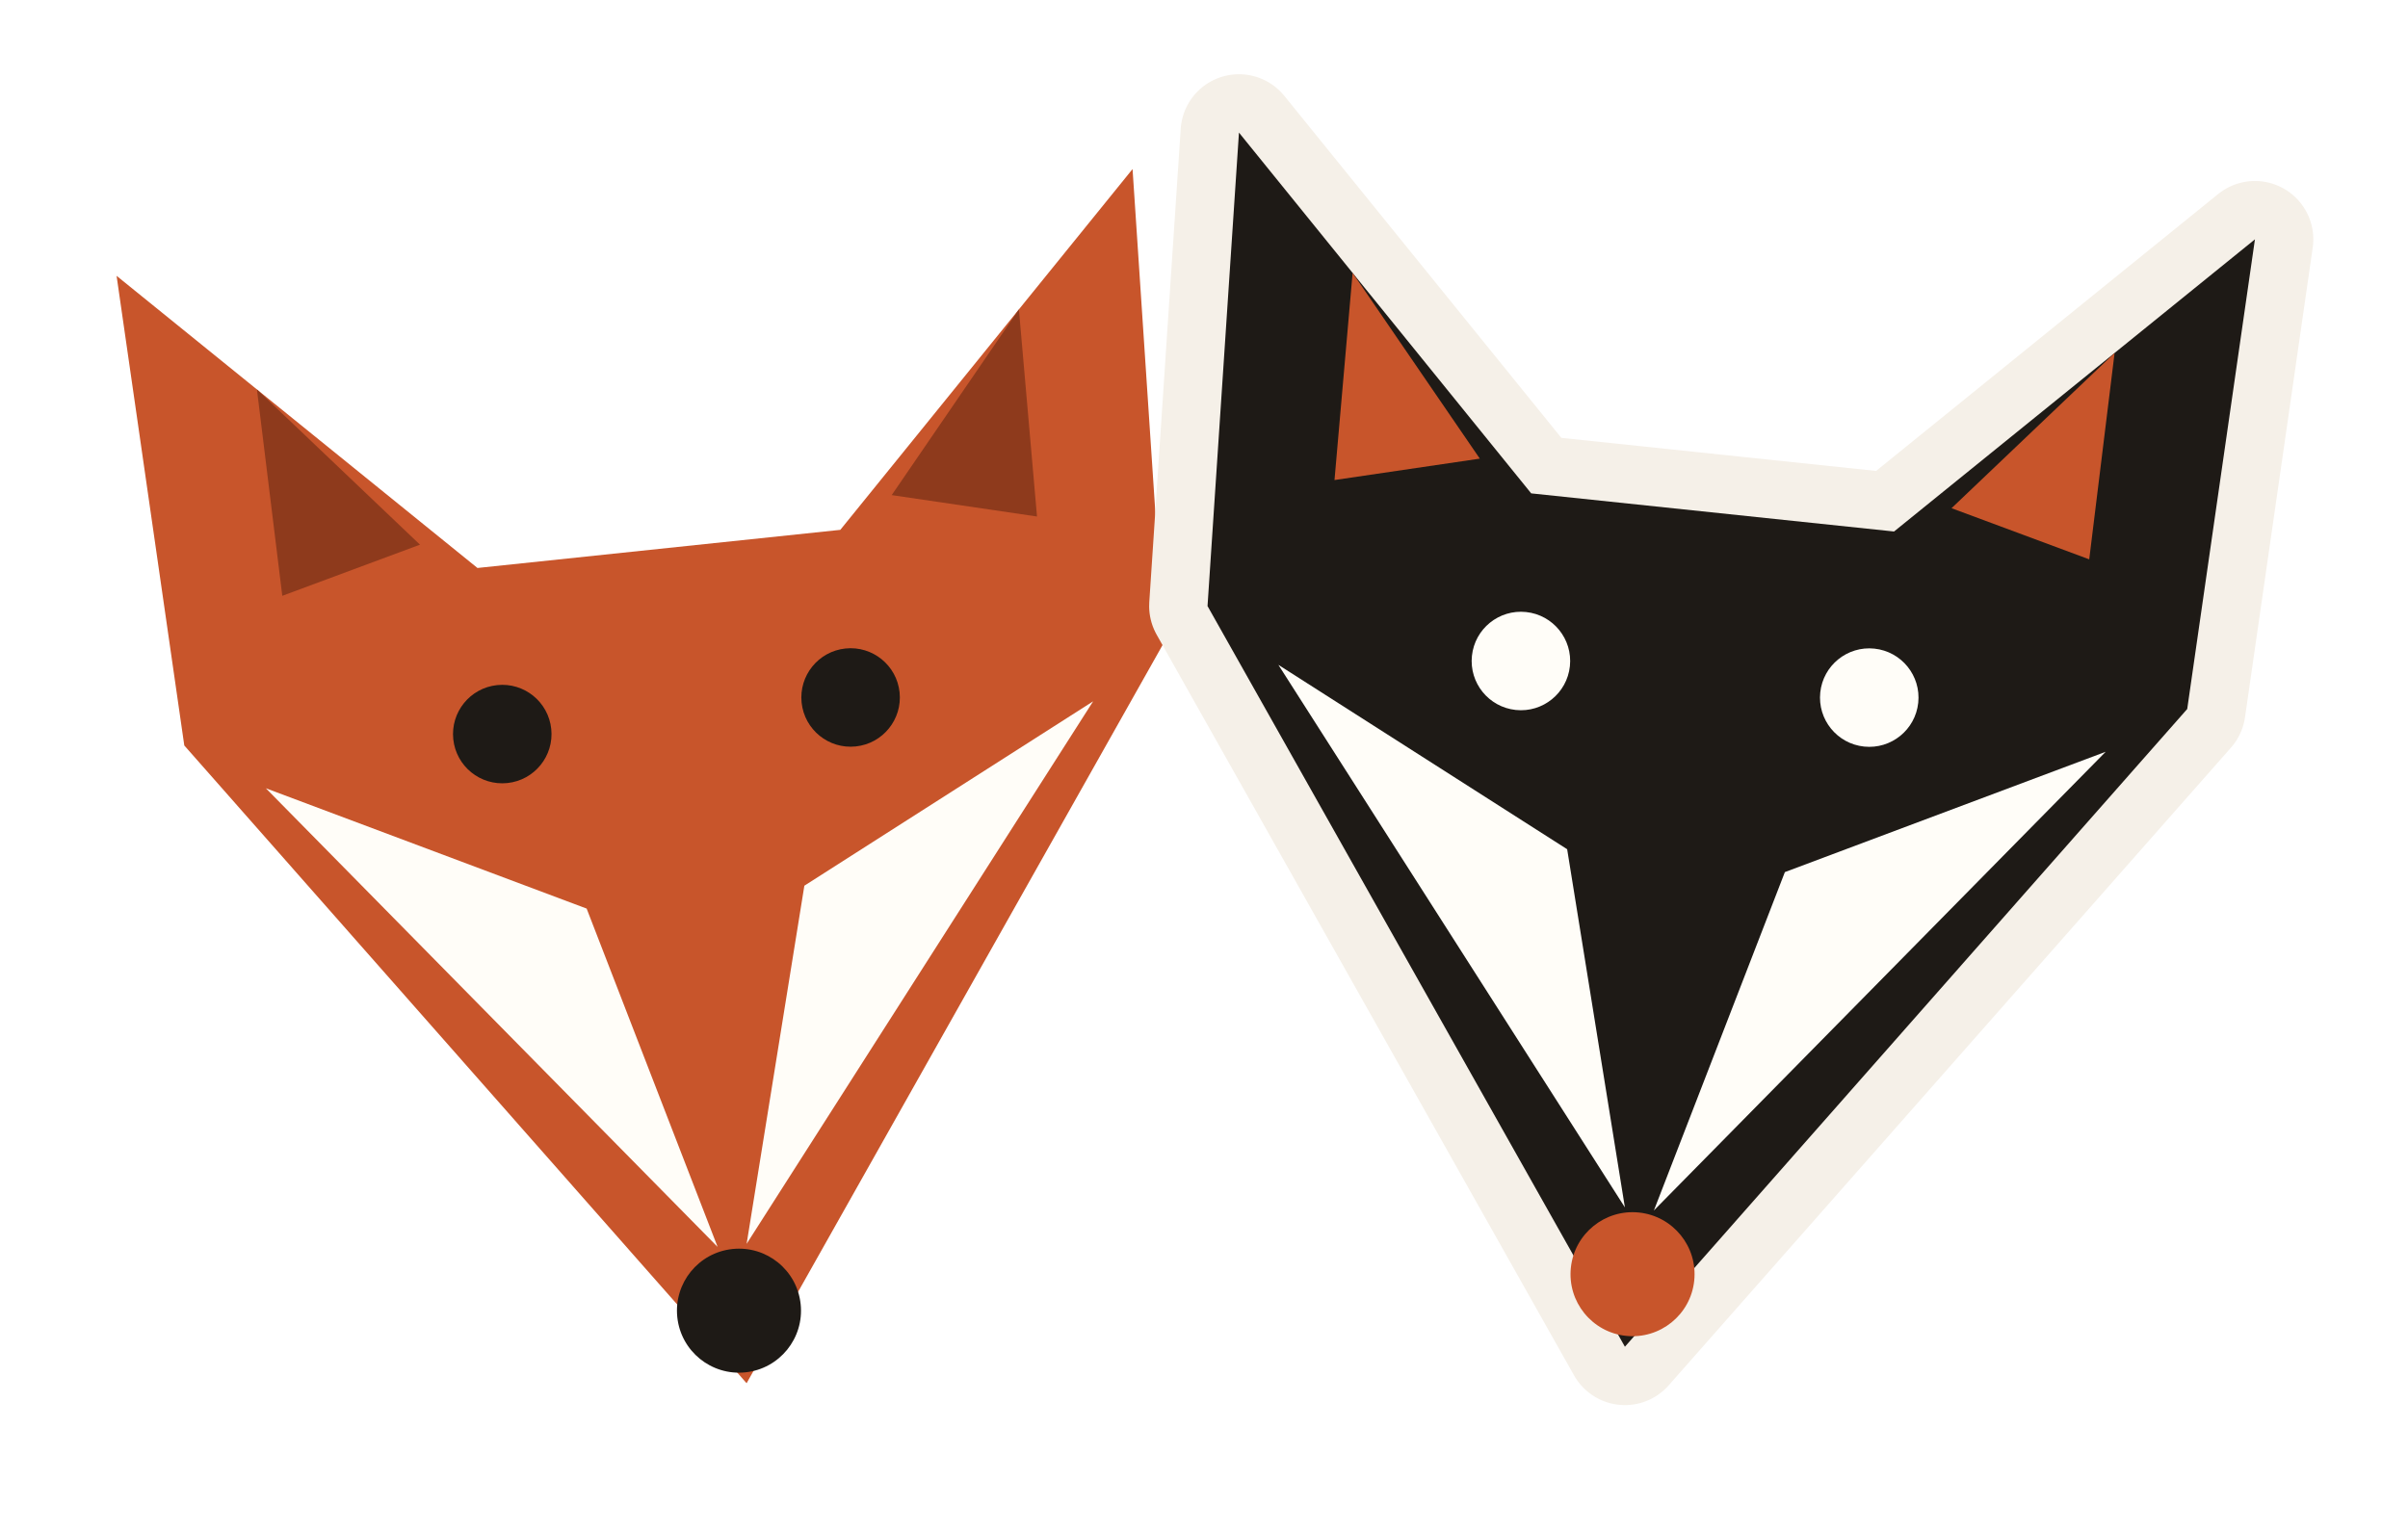
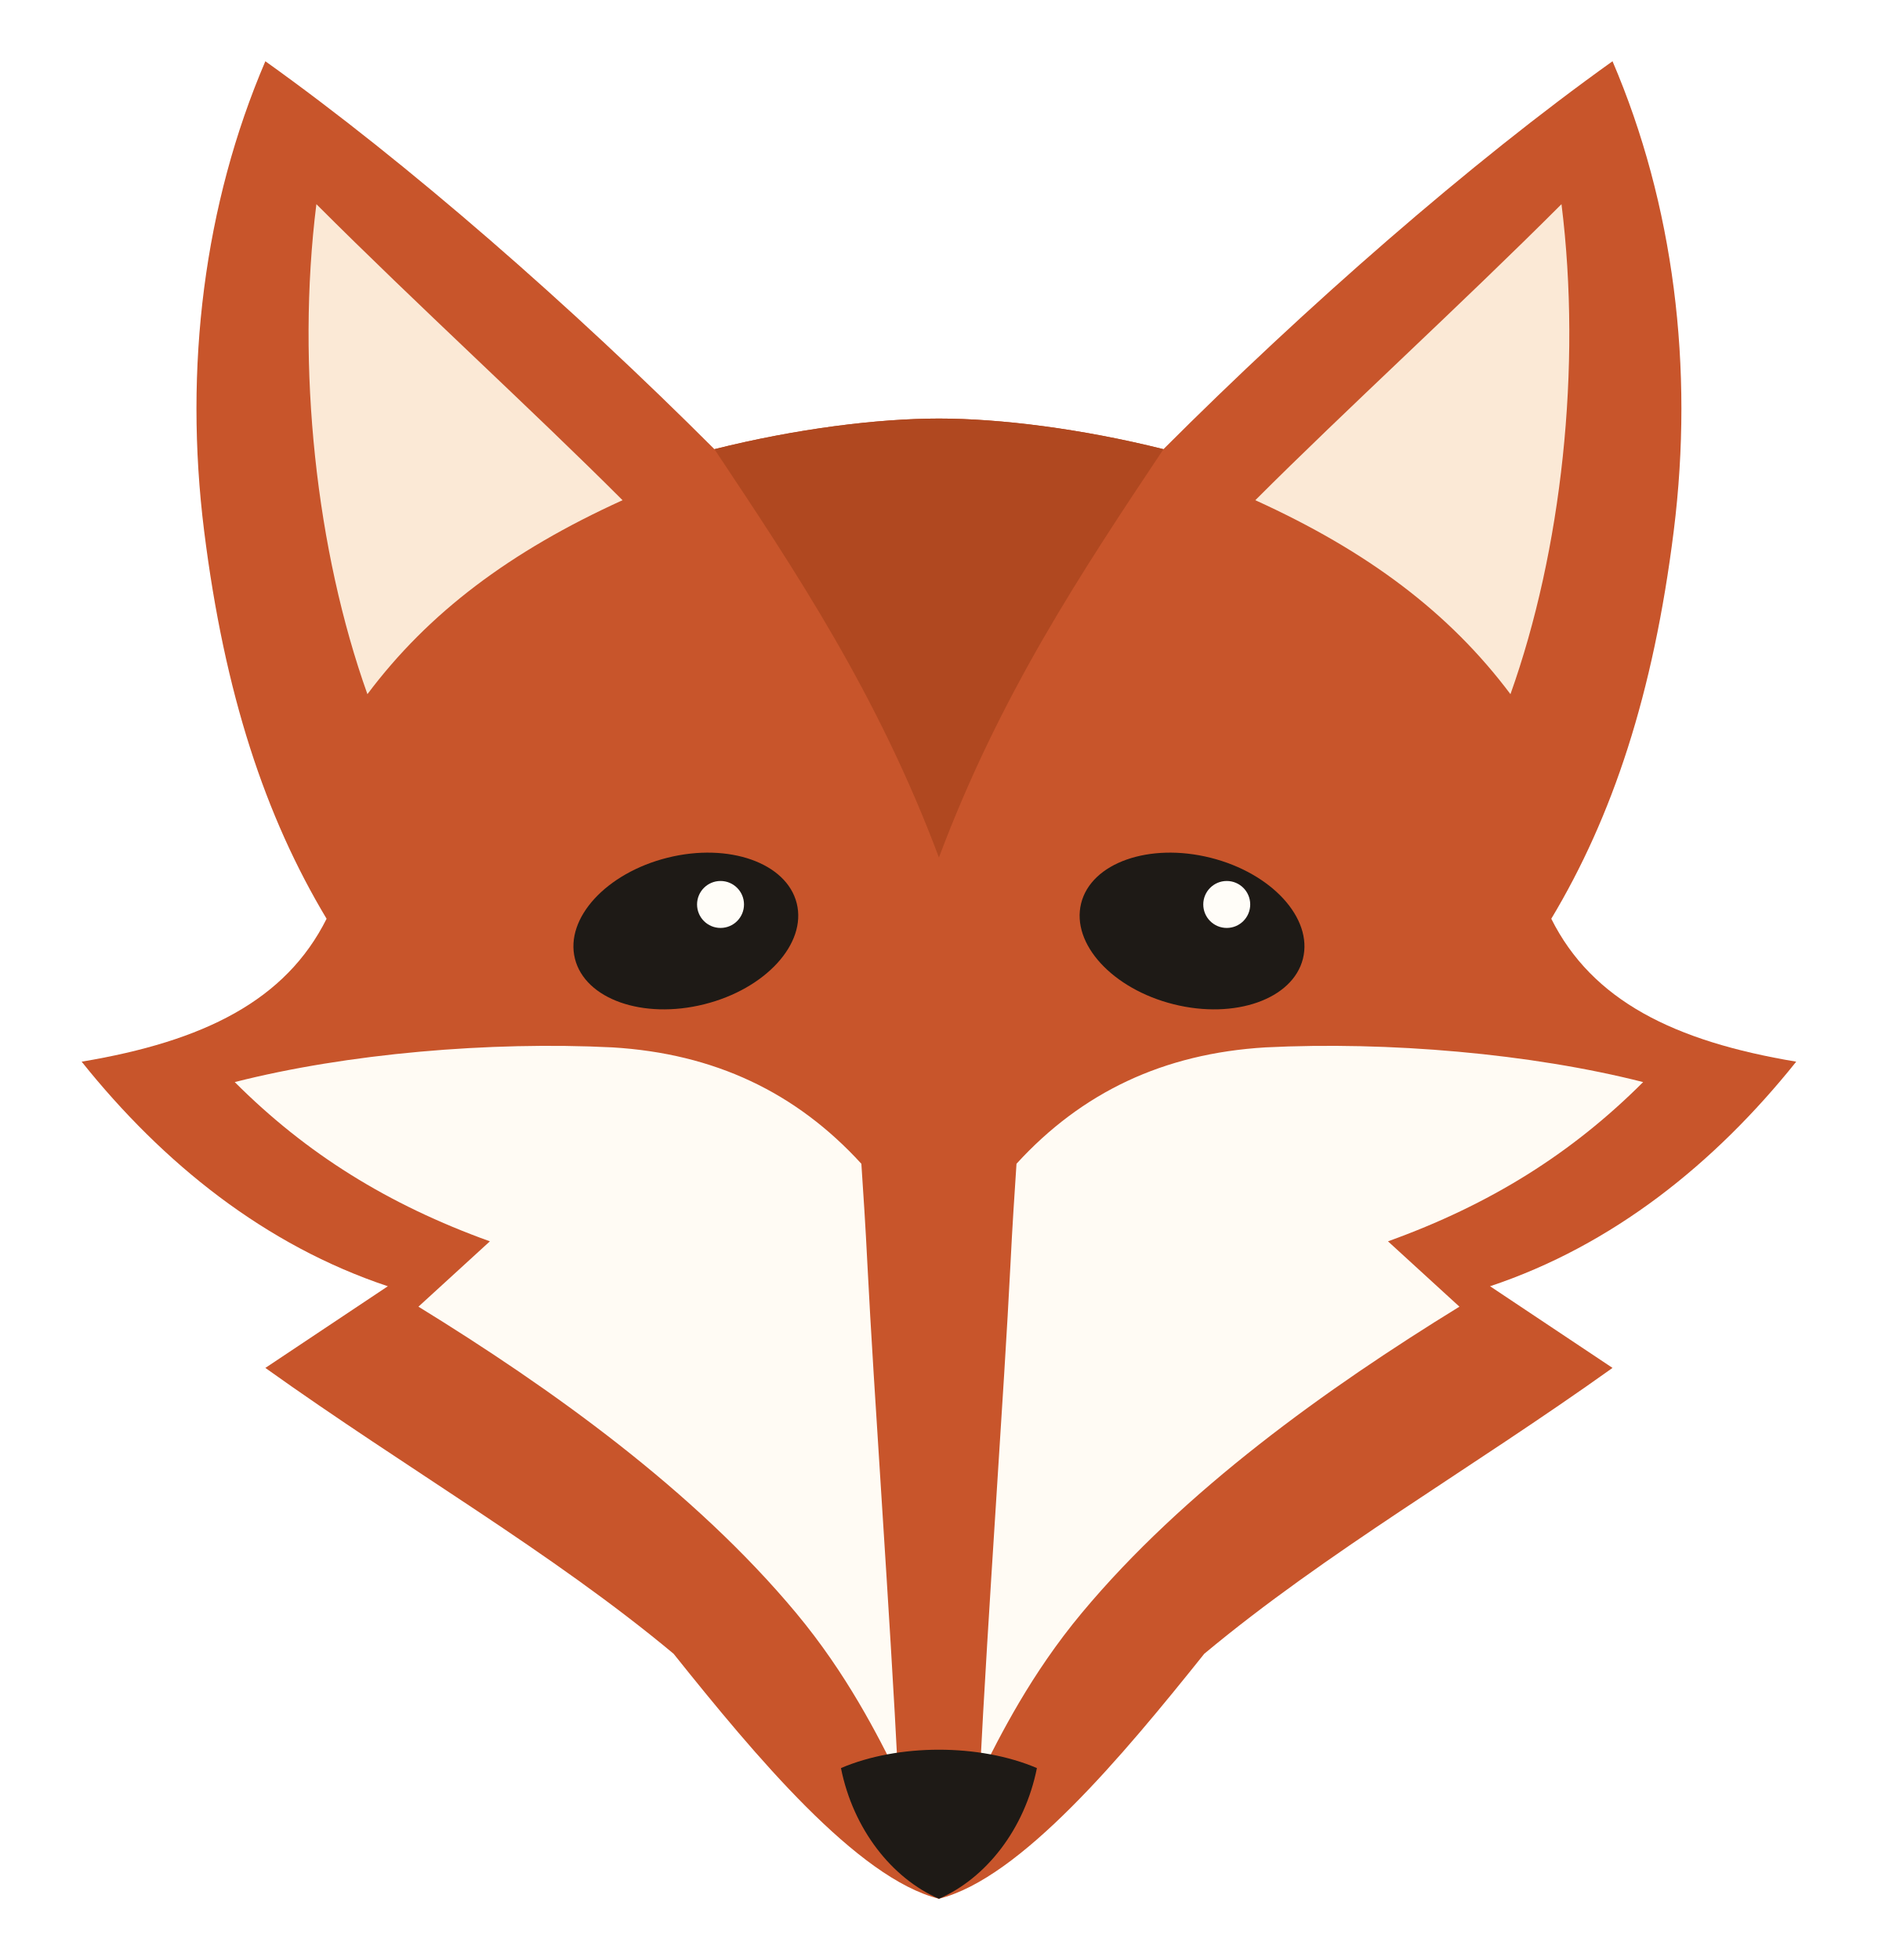
- <svg xmlns="http://www.w3.org/2000/svg" viewBox="-3 -4 66 42">
-   <g transform="rotate(-6 16 20)">
-     <path d="M2 2 L11 11 L21 11 L30 2 L29.5 15 L16 34 L2.5 15 Z" fill="#C8552B" stroke-linejoin="round" />
-     <path d="M5.5 5.5 L9.5 10.2 L5.6 11.2 Z M26.5 5.5 L22.5 10.2 L26.4 11.2 Z" fill="#8E3A1C" />
-     <path d="M4.6 16.4 L13 20.6 L15.6 30.2 Z M27.4 16.4 L19 20.6 L16.4 30.2 Z" fill="#FFFDF8" />
-     <circle cx="11.2" cy="15.6" r="1.35" fill="#1E1A16" />
-     <circle cx="20.8" cy="15.6" r="1.35" fill="#1E1A16" />
-     <circle cx="16" cy="32" r="1.7" fill="#1E1A16" />
+ <svg xmlns="http://www.w3.org/2000/svg" viewBox="4 0 92 96">
+   <path fill="#C8552B" d="M50 93 C46 92 41 86 37 81 C31 76 24 72 17 67 L23 63 C17 61 12 57 8 52 C14 51 18 49 20 45 C17 40 15 34 14 26 C13 18 14 10 17 3 C24 8 32 15 39 22 C43 21 47 20.5 50 20.5 C53 20.5 57 21 61 22 C68 15 76 8 83 3 C86 10 87 18 86 26 C85 34 83 40 80 45 C82 49 86 51 92 52 C88 57 83 61 77 63 L83 67 C76 72 69 76 63 81 C59 86 54 92 50 93 Z" />
+   <path fill="#B04820" d="M39 22 C43 21 47 20.5 50 20.5 C53 20.5 57 21 61 22 C57 28 53 34 50 42 C47 34 43 28 39 22 Z" />
+   <path fill="#FBE9D6" d="M19.5 10 C24.5 15 30 20 34.5 24.5 C29 27 25 30 22 34 C19.5 27 18.5 18 19.5 10 Z" />
+   <path fill="#FBE9D6" d="M80.5 10 C75.5 15 70 20 65.5 24.5 C71 27 75 30 78 34 C80.5 27 81.5 18 80.5 10 Z" />
+   <path fill="#FFFBF4" d="M46.2 57 C43 53.5 39 51.6 34 51.3 C28 51 21 51.6 15.5 53 C19 56.5 23 59 28 60.8 L24.5 64 C31 68 38 73 43 79 C45.5 82 47 85 48 87 C47.6 79 46.8 68 46.5 62 C46.4 60 46.3 58.5 46.2 57 Z" />
+   <path fill="#FFFBF4" d="M53.8 57 C57 53.5 61 51.6 66 51.3 C72 51 79 51.6 84.5 53 C81 56.5 77 59 72 60.8 L75.5 64 C69 68 62 73 57 79 C54.5 82 53 85 52 87 C52.4 79 53.2 68 53.5 62 C53.6 60 53.7 58.5 53.8 57 Z" />
+   <g>
+     <ellipse cx="37.6" cy="45.6" rx="5.6" ry="3.7" transform="rotate(-14 37.6 45.6)" fill="#1E1A16" />
+     <ellipse cx="62.4" cy="45.6" rx="5.6" ry="3.7" transform="rotate(14 62.4 45.6)" fill="#1E1A16" />
+     <circle cx="39.3" cy="44.3" r="1.15" fill="#FFFDF8" />
+     <circle cx="64.1" cy="44.3" r="1.15" fill="#FFFDF8" />
  </g>
-   <g transform="translate(27 -1) rotate(6 16 20)">
-     <path d="M2 2 L11 11 L21 11 L30 2 L29.5 15 L16 34 L2.5 15 Z" fill="#1E1A16" stroke="#F5F0E8" stroke-width="3.2" paint-order="stroke" stroke-linejoin="round" />
-     <path d="M5.5 5.5 L9.5 10.2 L5.6 11.2 Z M26.5 5.5 L22.5 10.2 L26.4 11.2 Z" fill="#C8552B" />
-     <path d="M4.6 16.4 L13 20.6 L15.6 30.2 Z M27.4 16.4 L19 20.6 L16.4 30.2 Z" fill="#FFFDF8" />
-     <circle cx="11.2" cy="15.6" r="1.35" fill="#FFFDF8" />
-     <circle cx="20.8" cy="15.6" r="1.35" fill="#FFFDF8" />
-     <circle cx="16" cy="32" r="1.7" fill="#C8552B" />
-   </g>
+   <path fill="#1E1A16" d="M45.2 86.6 C48 85.4 52 85.4 54.8 86.6 C54.2 89.6 52.3 92 50 93 C47.7 92 45.8 89.6 45.2 86.6 Z" />
</svg>
